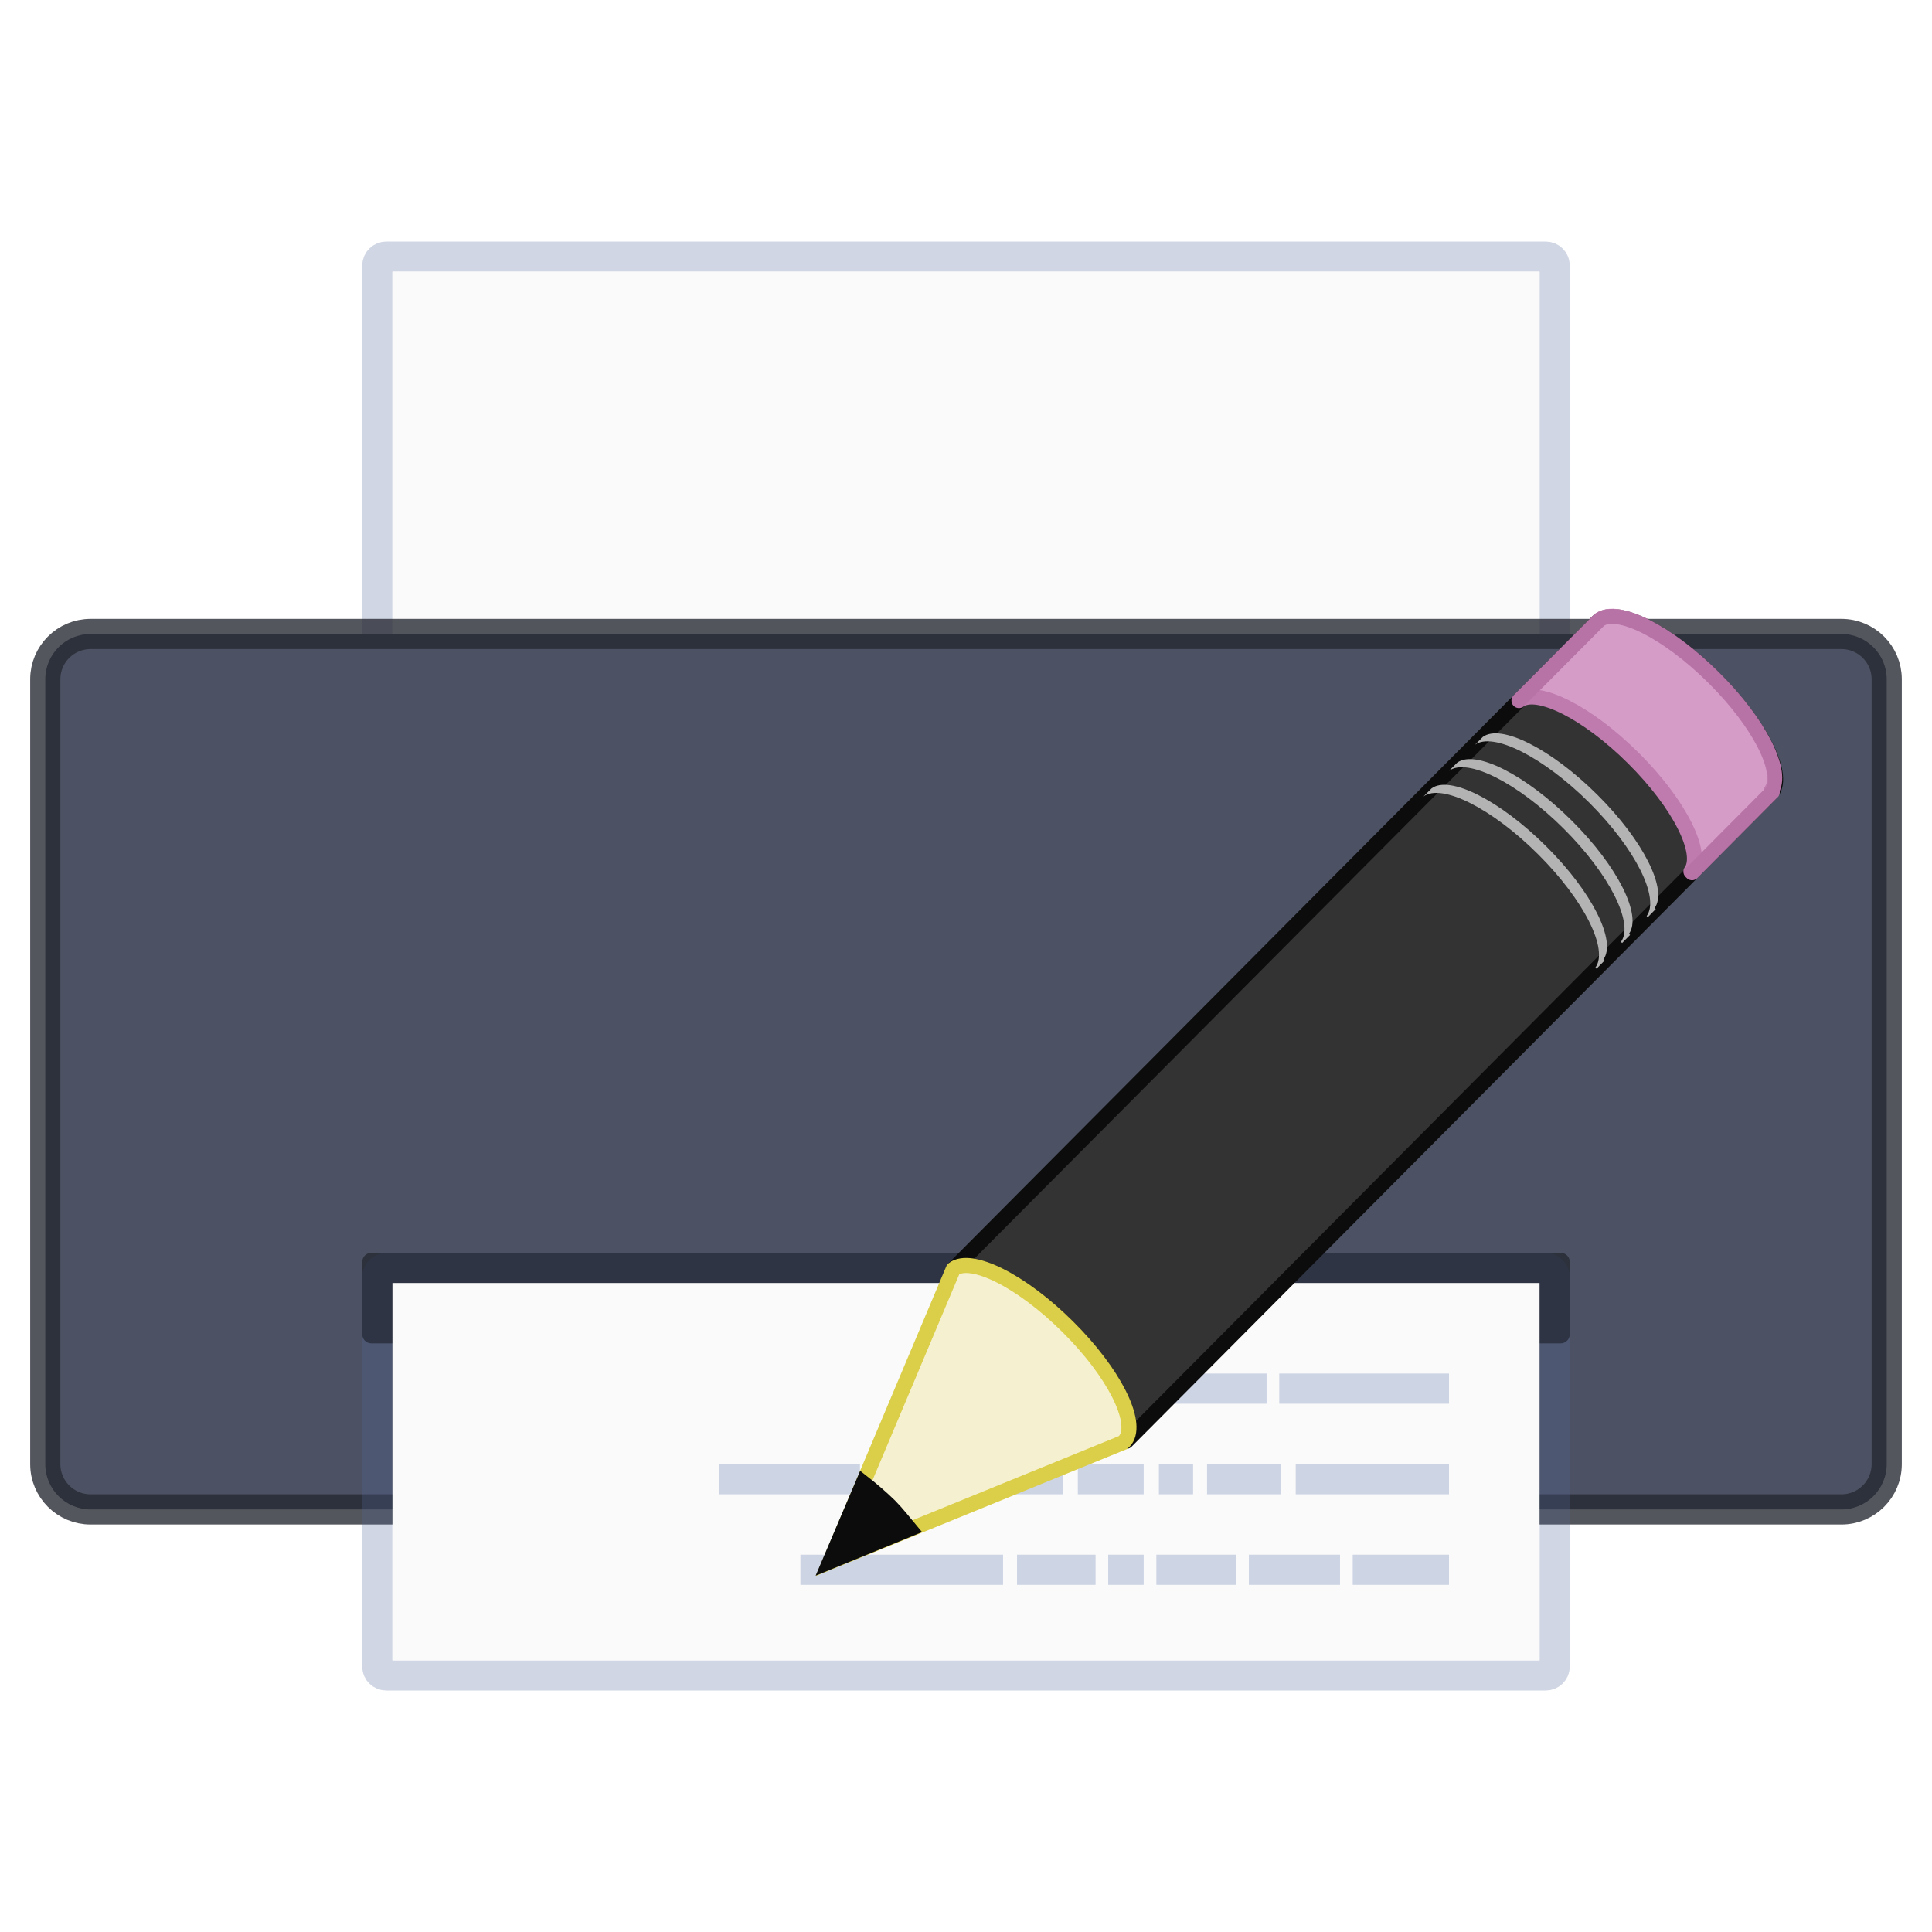
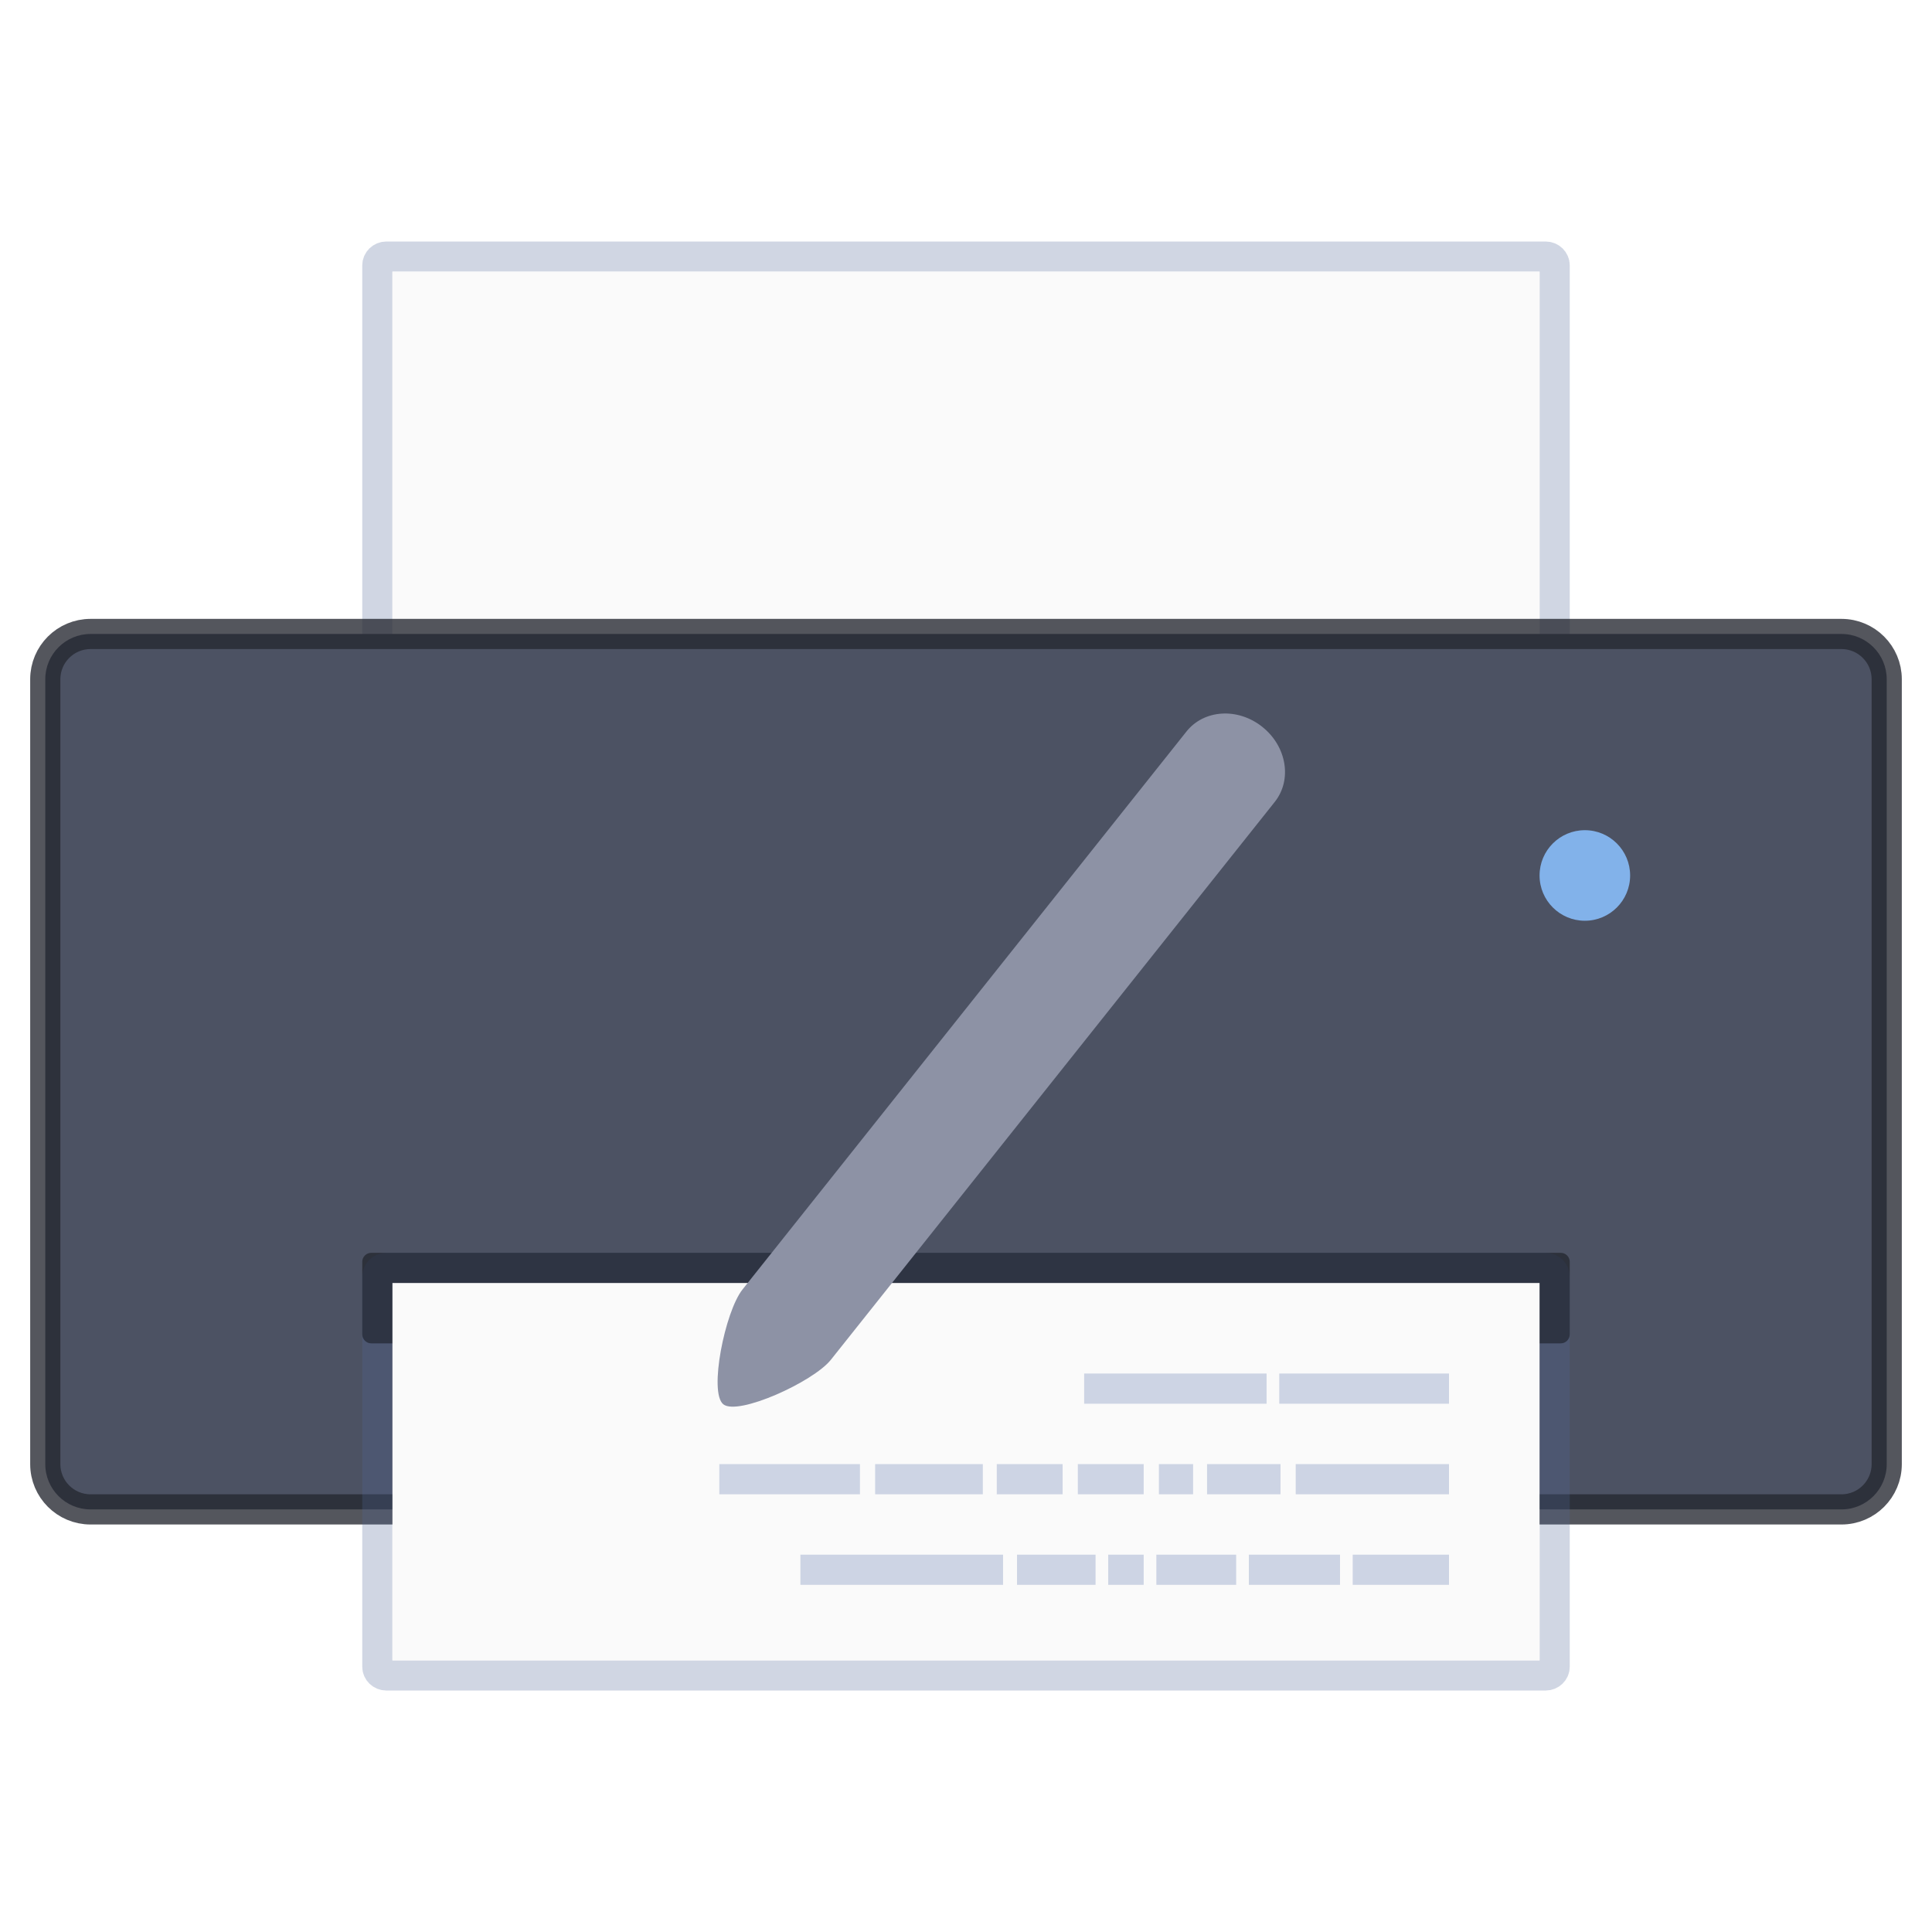
<svg xmlns="http://www.w3.org/2000/svg" width="64" height="64" version="1.1">
  <g transform="translate(247.75 92.06)">
    <g transform="translate(-195.75 -83.56)">
      <rect x="-39.5" width="39" height="18.5" rx=".3" ry=".292" fill="none" stroke="#4f6698" stroke-opacity=".267" />
      <path d="M-39 .5h38V18h-38z" fill="#fafafa" />
    </g>
    <rect x="-246.25" y="-71.059" width="61" height="29" rx="1.5" ry="1.5" fill="#4c5263" stroke="#252831" stroke-opacity=".784" />
    <rect x="-235.25" y="-50.059" width="39" height="13.5" rx=".3" ry=".289" fill="none" stroke="#4f6698" stroke-opacity=".267" />
    <circle cx="-195.25" cy="-63.059" r="1.5" fill="#82b2ea" />
    <rect x="-235.75" y="-50.559" width="40" height="3" rx=".3" ry=".3" fill-opacity=".404" />
    <path d="m-234.75-49.559h38v12.5h-38z" fill="#fafafa" />
    <path d="m-199.75-39.56v-1h-3.19v1zm-3.61 0v-1h-3.02v1zm-3.44 0v-1h-2.644v1zm-3.064 0v-1h-1.175v1zm-1.594 0v-1h-2.602v1zm-3.064 0v-1h-6.714v1zm14.772-3v-1h-5.078v1zm-5.581 0v-1h-2.434v1zm-2.896 0v-1h-1.133v1zm-1.637 0v-1h-2.182v1zm-2.685 0v-1h-2.182v1zm-2.644 0v-1h-3.567v1zm-4.07 0v-1h-4.659v1zm19.513-3v-1h-5.623v1zm-6.043 0v-1h-6.043v1z" fill="#b4bfd8" fill-opacity=".643" />
  </g>
-   <g transform="scale(3.7796)">
-     <path d="m8.355 11.123c0.157-0.119 0.599 0.103 1.004 0.506s0.618 0.834 0.503 0.993c0 0 0.01 8e-3 0.01 0.01l5.647-5.676c0.143-0.144-0.08-0.6-0.498-1.016-0.418-0.417-0.875-0.637-1.018-0.493z" fill="#333" stroke="#0c0c0c" stroke-linejoin="round" stroke-width=".132" />
-     <path d="m13.313 6.14c0.158-0.118 0.6 0.103 1.005 0.507 0.404 0.402 0.618 0.833 0.502 0.992l0.01 0.01 0.689-0.693 0.014-0.014-0.01-0.01c0.116-0.159-0.097-0.59-0.502-0.992-0.406-0.404-0.847-0.625-1.004-0.507l-0.014 0.014z" fill="#ffb6ed" opacity=".8" stroke="#e28ccd" stroke-linejoin="round" stroke-width=".132" />
-     <g fill="#b3b3b3">
-       <path d="m12.476 6.981c0.158-0.118 0.6 0.103 1.005 0.507 0.404 0.402 0.618 0.833 0.502 0.992l0.01 0.01 0.07-0.071-0.01-0.01c0.116-0.159-0.097-0.59-0.502-0.992-0.406-0.404-0.847-0.625-1.004-0.507l-0.07 0.07z" />
-       <path d="m12.7 6.756c0.158-0.118 0.6 0.103 1.005 0.507 0.404 0.402 0.617 0.833 0.502 0.992l0.01 0.01 0.07-0.071-0.01-0.01c0.116-0.159-0.097-0.59-0.502-0.992-0.406-0.404-0.847-0.625-1.004-0.507l-0.07 0.07z" />
-       <path d="m12.925 6.529c0.158-0.118 0.6 0.104 1.005 0.507 0.404 0.403 0.618 0.834 0.502 0.993l0.01 0.01 0.07-0.072-0.01-9e-3c0.116-0.159-0.097-0.59-0.502-0.992-0.406-0.404-0.847-0.625-1.004-0.507l-0.07 0.07z" />
-     </g>
-     <path d="m7.273 13.691 2.57-1.048 0.021-0.022c0.115-0.159-0.1-0.59-0.505-0.992-0.406-0.404-0.847-0.624-1.004-0.506z" fill="#f5f1d0" fill-rule="evenodd" stroke="#dbce48" stroke-width=".132" />
-     <path d="m7.566 12.996-0.294 0.692 0.701-0.287c-0.056-0.067-0.108-0.135-0.175-0.203a2.843 2.843 0 0 0-0.232-0.202z" fill="#0c0c0c" fill-rule="evenodd" stroke="#0c0c0c" stroke-width=".132" />
-   </g>
+   <path d="m41.815 24.078c0.81 0.645 0.995 1.753 0.414 2.485l-14.705 18.481c-0.581 0.731-3.076 1.863-3.563 1.475-0.488-0.388 0.055-3.074 0.636-3.804l14.705-18.481c0.582-0.732 1.703-0.802 2.514-0.156z" fill="#8d92a5" stroke-width="1.247" />
</svg>
